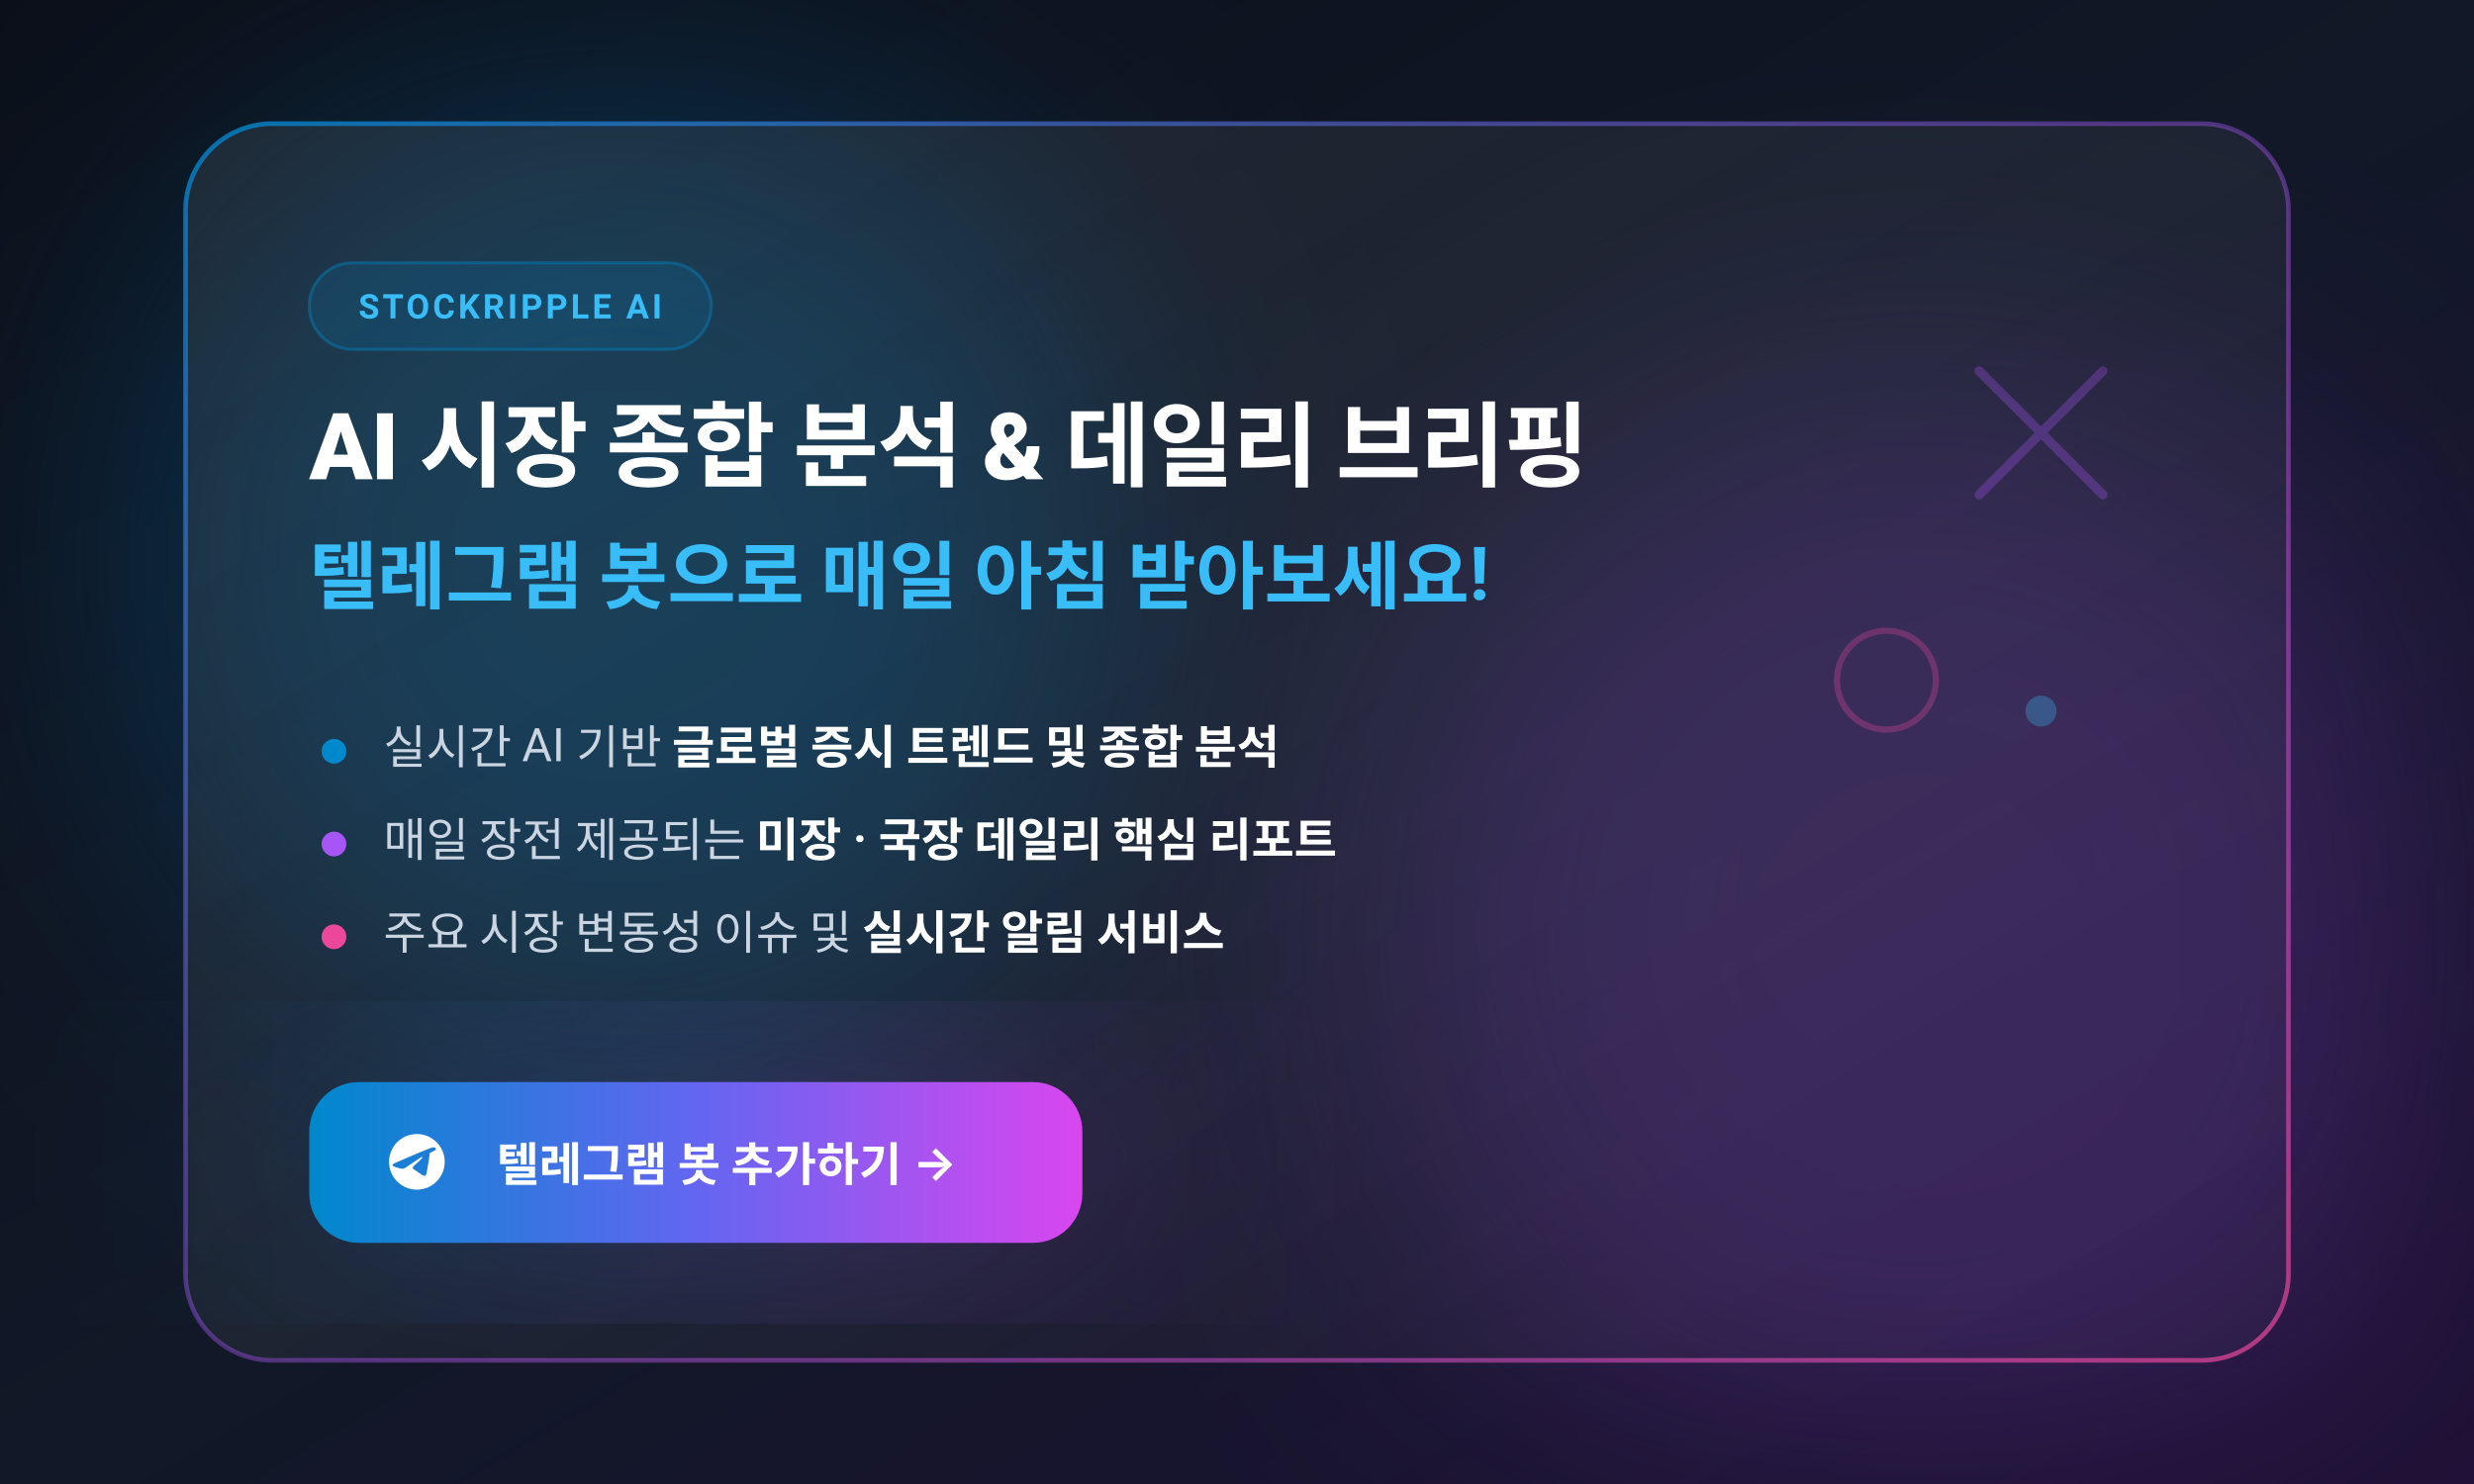
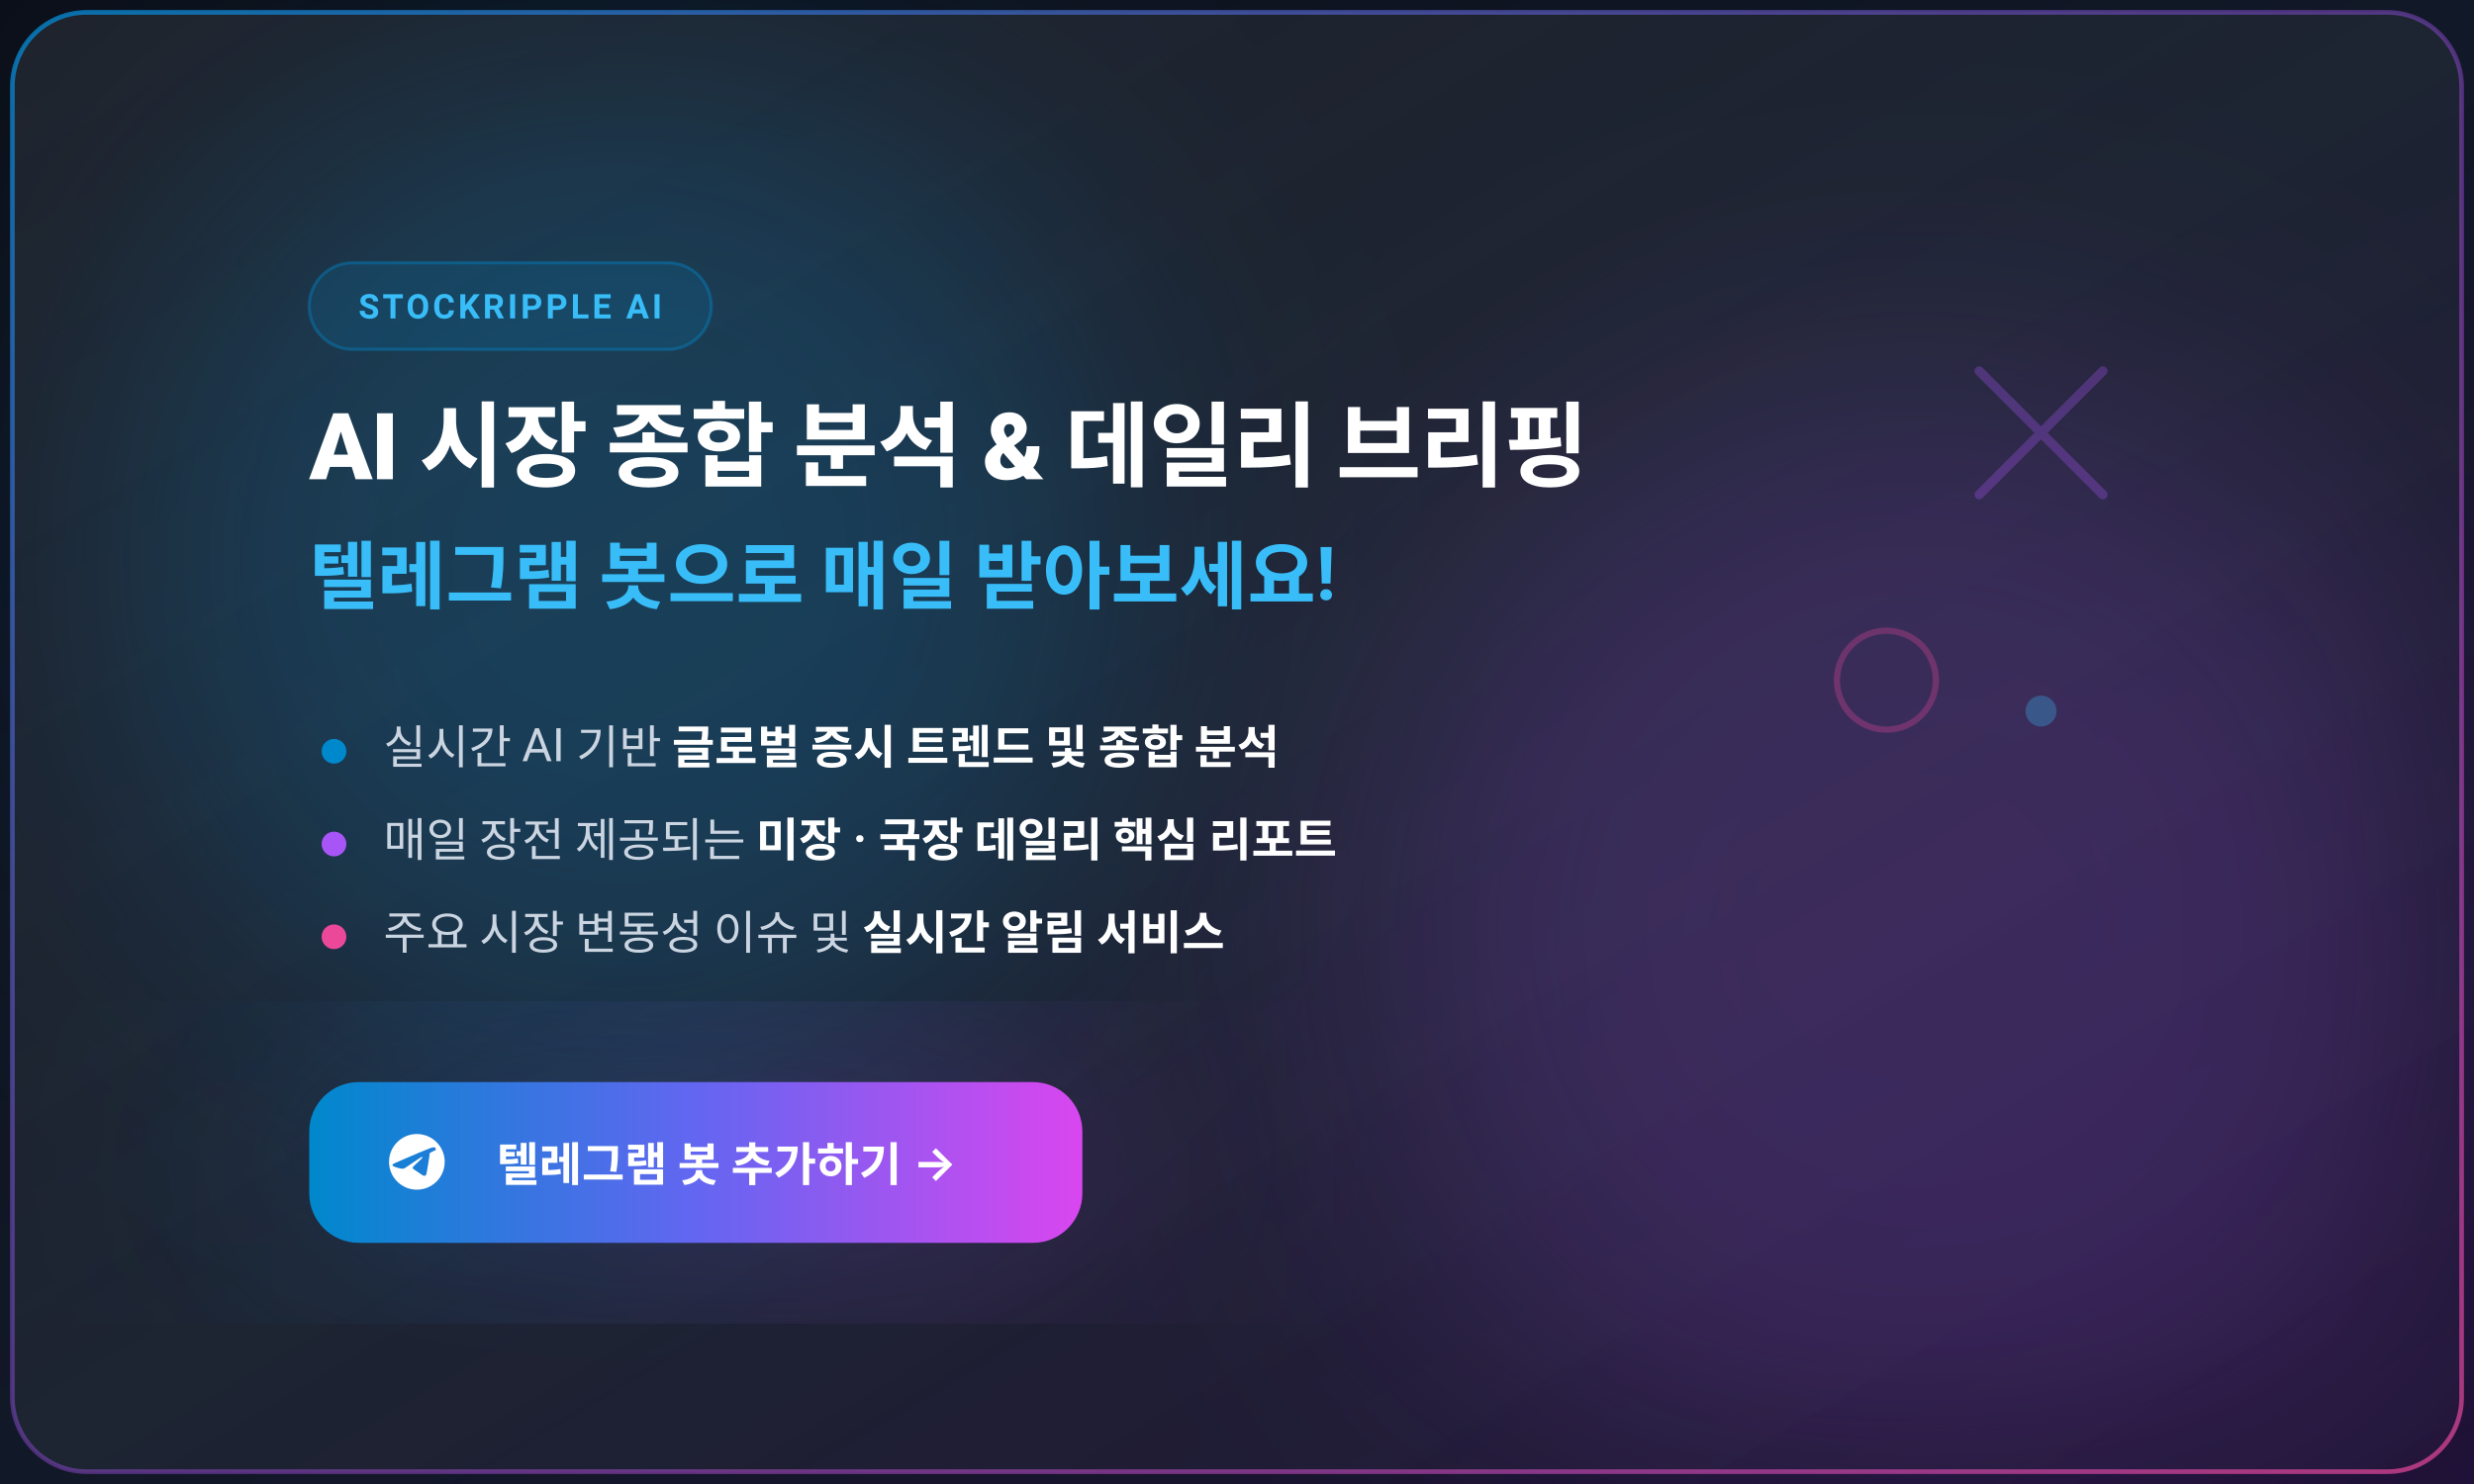
<svg xmlns="http://www.w3.org/2000/svg" viewBox="0 0 800 480" width="100%" height="100%">
  <defs>
    <linearGradient id="bg-grad" x1="0%" y1="0%" x2="100%" y2="100%">
      <stop offset="0%" stop-color="#0b0f19" />
      <stop offset="50%" stop-color="#111827" />
      <stop offset="100%" stop-color="#1e1035" />
    </linearGradient>
    <linearGradient id="glass-card" x1="0%" y1="0%" x2="100%" y2="100%">
      <stop offset="0%" stop-color="#ffffff" stop-opacity="0.08" />
      <stop offset="100%" stop-color="#ffffff" stop-opacity="0.02" />
    </linearGradient>
    <linearGradient id="border-grad" x1="0%" y1="0%" x2="100%" y2="100%">
      <stop offset="0%" stop-color="#0088cc" stop-opacity="0.8" />
      <stop offset="50%" stop-color="#a855f7" stop-opacity="0.4" />
      <stop offset="100%" stop-color="#ec4899" stop-opacity="0.7" />
    </linearGradient>
    <linearGradient id="btn-grad" x1="0%" y1="0%" x2="100%" y2="0%">
      <stop offset="0%" stop-color="#0088cc" />
      <stop offset="50%" stop-color="#6366f1" />
      <stop offset="100%" stop-color="#d946ef" />
    </linearGradient>
    <filter id="orb-blur" x="-50%" y="-50%" width="200%" height="200%">
      <feGaussianBlur stdDeviation="50" />
    </filter>
  </defs>
  <rect width="800" height="480" fill="url(#bg-grad)" />
  <circle cx="200" cy="180" r="160" fill="#0088cc" opacity="0.25" filter="url(#orb-blur)" />
  <circle cx="620" cy="300" r="180" fill="#a855f7" opacity="0.2" filter="url(#orb-blur)" />
  <g>
-     <rect x="60" y="40" width="680" height="400" rx="28" fill="url(#glass-card)" />
-     <rect x="60" y="40" width="680" height="400" rx="28" fill="none" stroke="url(#border-grad)" stroke-width="1.5" />
+     <rect x="4" y="4" width="792" height="472" rx="24" fill="url(#glass-card)" />
+     <rect x="4" y="4" width="792" height="472" rx="24" fill="none" stroke="url(#border-grad)" stroke-width="1.5" />
  </g>
  <g transform="translate(100, 85)">
    <rect width="130" height="28" rx="14" fill="#0088cc" fill-opacity="0.15" stroke="#0088cc" stroke-opacity="0.4" stroke-width="1" />
    <text x="65" y="18" fill="#38bdf8" font-family="-apple-system, BlinkMacSystemFont, 'Segoe UI', Roboto, sans-serif" font-size="11" font-weight="700" letter-spacing="1" text-anchor="middle">STOCKRIPPLE AI</text>
  </g>
  <text x="100" y="155" fill="#ffffff" font-family="-apple-system, BlinkMacSystemFont, 'Segoe UI', Roboto, sans-serif" font-size="30" font-weight="800" letter-spacing="-0.5">
    AI 시장 종합 분석 &amp; 데일리 브리핑
  </text>
  <text x="100" y="195" fill="#38bdf8" font-family="-apple-system, BlinkMacSystemFont, 'Segoe UI', Roboto, sans-serif" font-size="24" font-weight="700">
-     텔레그램 봇으로 매일 아침 받아보세요!
+     텔레그램 봇으로 매일 받아보세요!
  </text>
  <g transform="translate(100, 235)" font-family="-apple-system, BlinkMacSystemFont, 'Segoe UI', Roboto, sans-serif" font-size="15" fill="#cbd5e1">
    <circle cx="8" cy="8" r="4" fill="#0088cc" />
    <text x="24" y="12">실시간 AI 기반 <tspan fill="#ffffff" font-weight="600">글로벌 증시 트렌드 및 종합 분석</tspan>
    </text>
    <circle cx="8" cy="38" r="4" fill="#a855f7" />
    <text x="24" y="42">매일 장전 제공되는 <tspan fill="#ffffff" font-weight="600">미장 · 국장 데일리 핵심 리포트</tspan>
    </text>
    <circle cx="8" cy="68" r="4" fill="#ec4899" />
    <text x="24" y="72">주요 시장 변동성 이슈 및 <tspan fill="#ffffff" font-weight="600">실시간 알림 서비스</tspan>
    </text>
  </g>
  <g transform="translate(100, 350)">
    <rect width="250" height="52" rx="16" fill="url(#btn-grad)" opacity="0.4" filter="url(#orb-blur)" />
    <rect width="250" height="52" rx="16" fill="url(#btn-grad)" />
    <path transform="translate(24, 15) scale(0.9)" d="M12 2C6.48 2 2 6.48 2 12s4.48 10 10 10 10-4.48 10-10S17.52 2 12 2zm4.64 6.8c-.15 1.58-.8 5.42-1.13 7.19-.14.75-.42 1-.68 1.03-.58.05-1.02-.38-1.58-.75-.88-.58-1.38-.94-2.23-1.5-.99-.65-.35-1.01.22-1.59.15-.15 2.71-2.48 2.76-2.69.01-.03.01-.14-.07-.2-.08-.06-.19-.04-.27-.02-.12.02-1.96 1.25-5.54 3.69-.52.36-1 .53-1.42.52-.47-.01-1.37-.26-2.03-.48-.82-.27-1.47-.42-1.42-.88.03-.25.38-.51 1.07-.78 4.18-1.82 6.97-3.02 8.37-3.61 3.99-1.66 4.82-1.95 5.36-1.96.12 0 .38.03.55.17.14.12.18.28.2.45-.02.07-.02.21-.04.38z" fill="#ffffff" />
    <text x="135" y="32" fill="#ffffff" font-family="-apple-system, BlinkMacSystemFont, 'Segoe UI', Roboto, sans-serif" font-size="15" font-weight="700" text-anchor="middle">텔레그램 봇 추가하기  →</text>
  </g>
  <g opacity="0.3">
    <path d="M 640 120 L 680 160 M 680 120 L 640 160" stroke="#a855f7" stroke-width="3" stroke-linecap="round" />
    <circle cx="610" cy="220" r="16" fill="none" stroke="#ec4899" stroke-width="2" />
    <circle cx="660" cy="230" r="5" fill="#38bdf8" />
  </g>
</svg>
